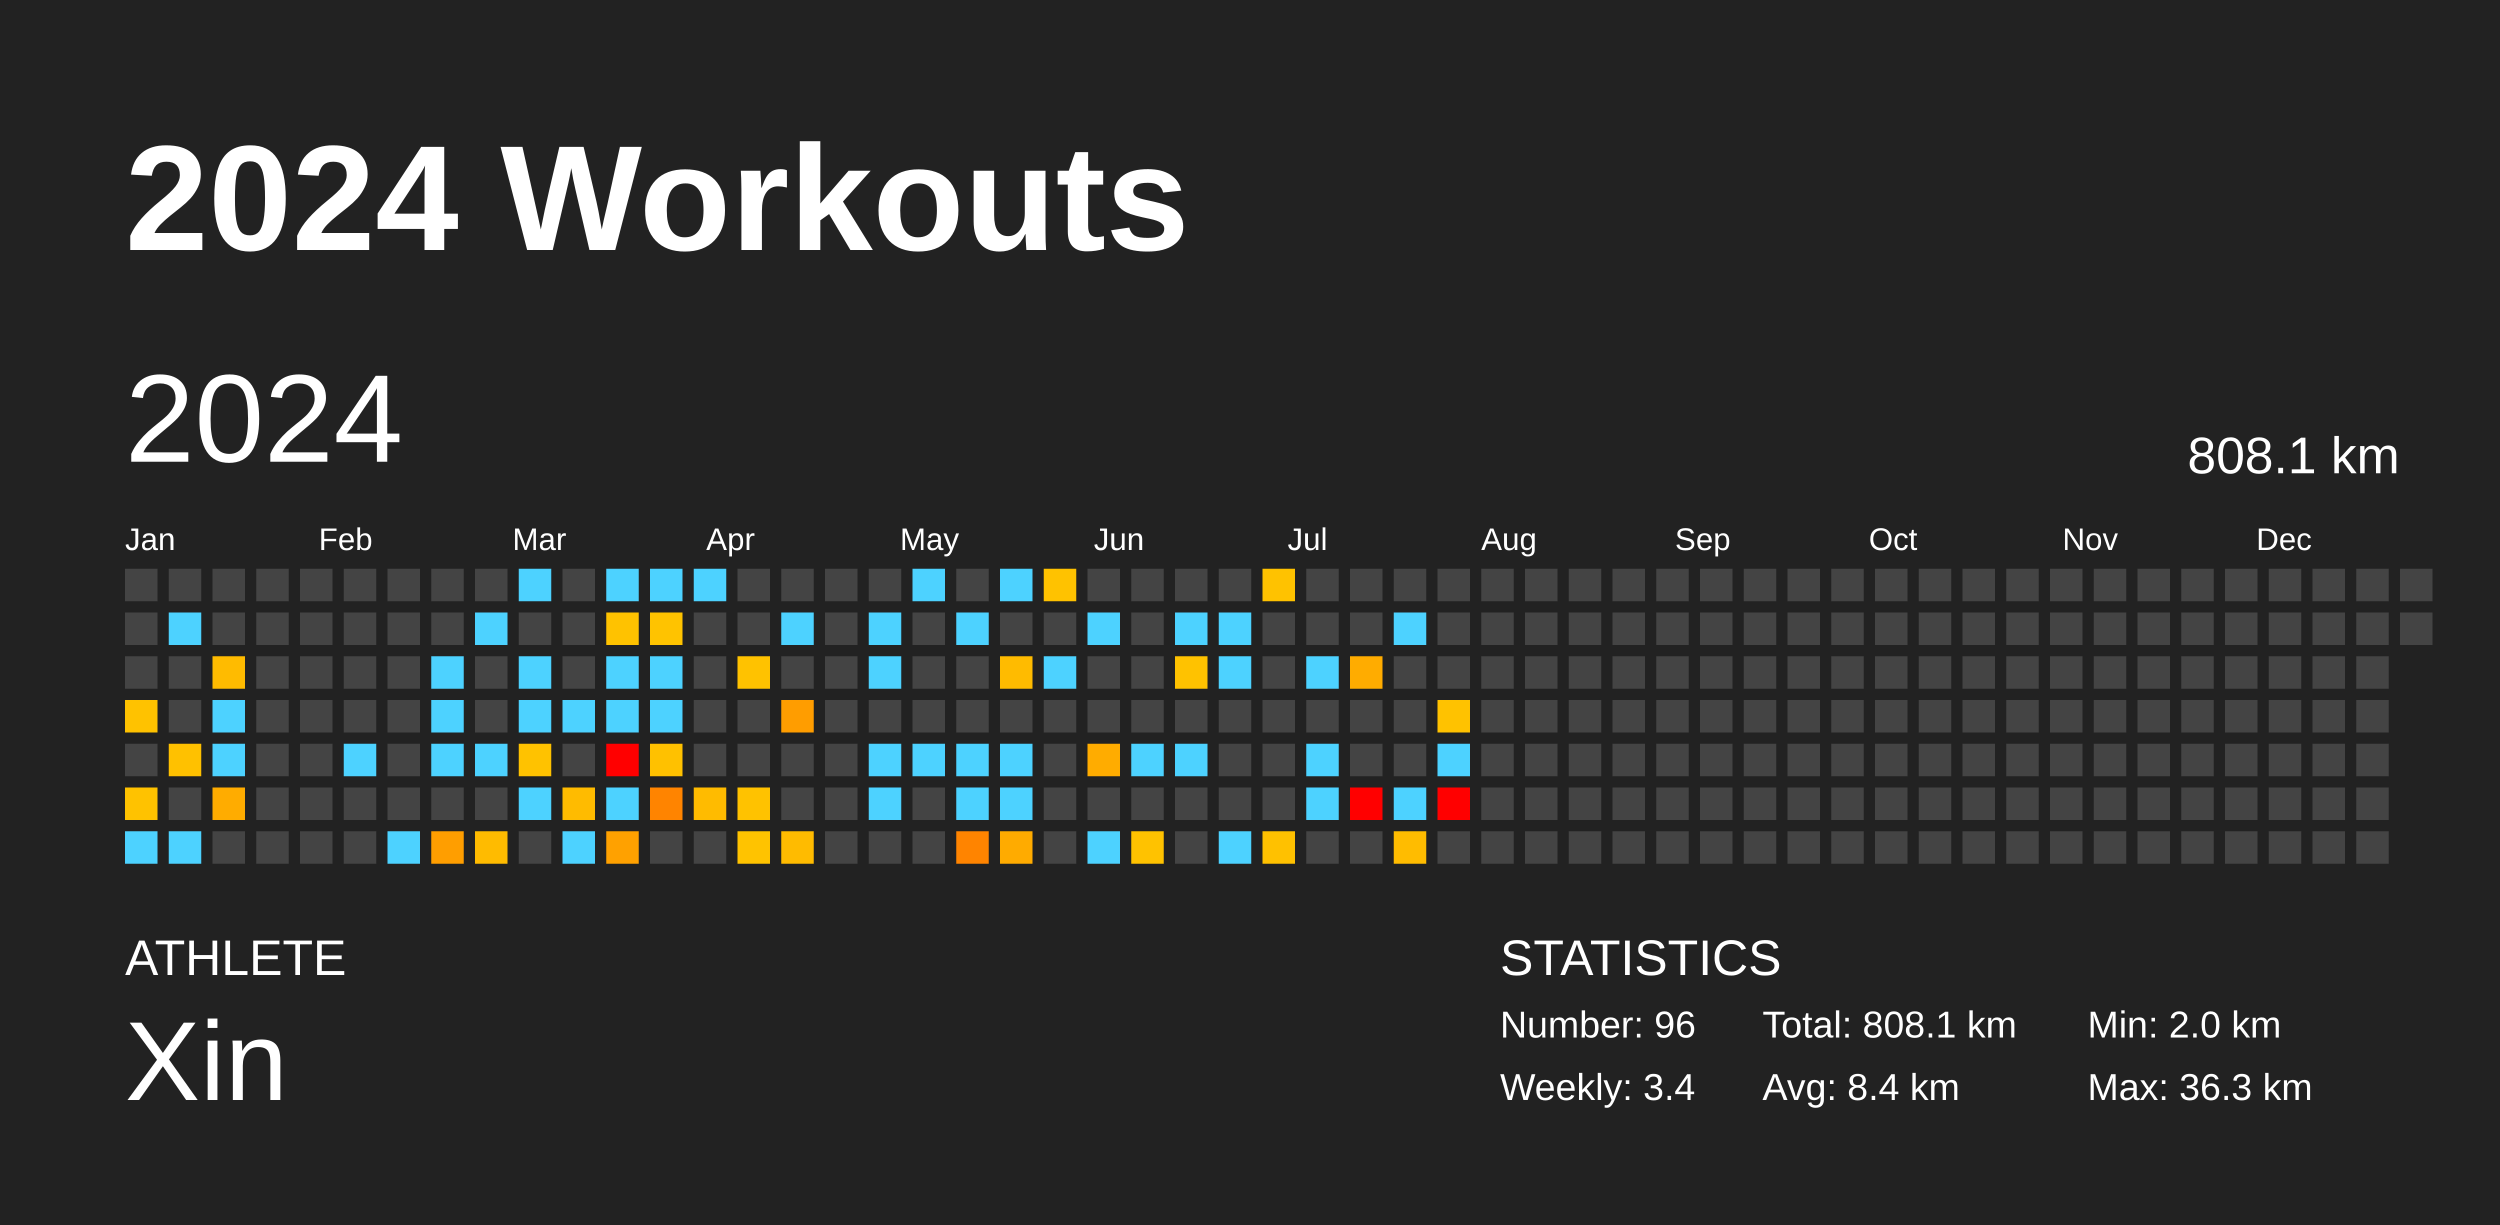
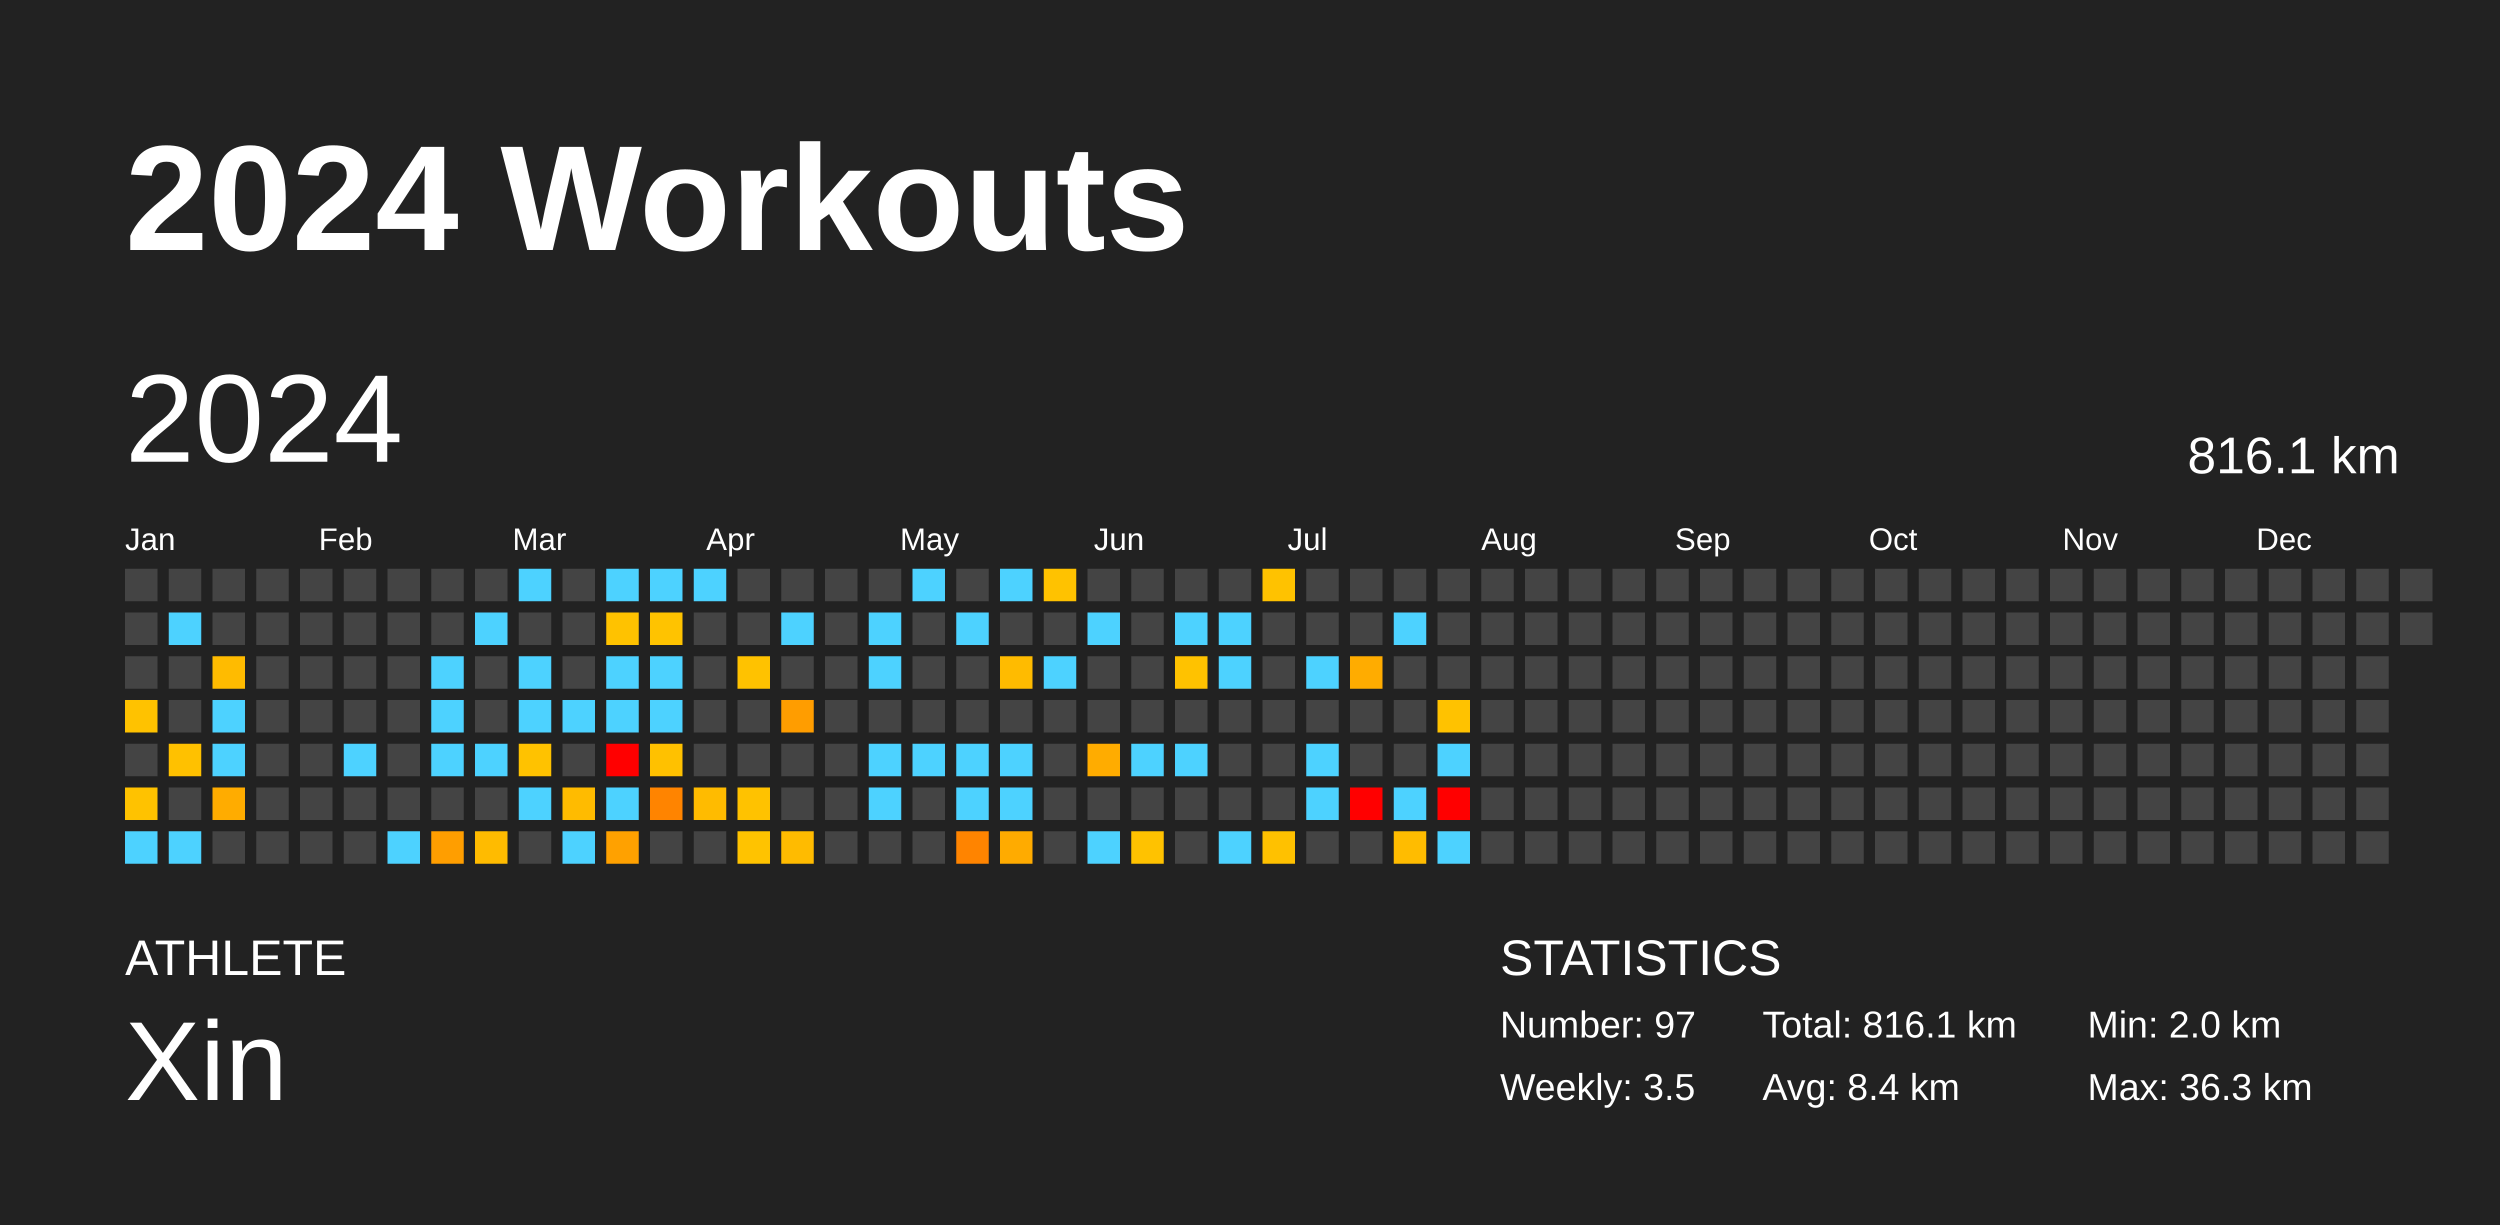
<svg xmlns="http://www.w3.org/2000/svg" baseProfile="full" height="98mm" version="1.1" viewBox="0,0,200,98" width="200mm">
  <defs />
  <rect fill="#222222" height="98" width="200" x="0" y="0" />
  <text fill="#FFFFFF" style="font-size:12px; font-family:Arial; font-weight:bold;" x="10" y="20">2024 Workouts</text>
  <text fill="#FFFFFF" style="font-size:4px; font-family:Arial" x="10" y="78">ATHLETE</text>
  <text fill="#FFFFFF" style="font-size:9px; font-family:Arial" x="10" y="88">Xin</text>
  <text fill="#FFFFFF" style="font-size:4px; font-family:Arial" x="120" y="78">STATISTICS</text>
-   <text fill="#FFFFFF" style="font-size:3px; font-family:Arial" x="120" y="83">Number: 96</text>
-   <text fill="#FFFFFF" style="font-size:3px; font-family:Arial" x="120" y="88">Weekly: 3.4</text>
-   <text fill="#FFFFFF" style="font-size:3px; font-family:Arial" x="141" y="83">Total: 808.1 km</text>
+   <text fill="#FFFFFF" style="font-size:3px; font-family:Arial" x="120" y="83">Number: 97</text>
+   <text fill="#FFFFFF" style="font-size:3px; font-family:Arial" x="120" y="88">Weekly: 3.5</text>
+   <text fill="#FFFFFF" style="font-size:3px; font-family:Arial" x="141" y="83">Total: 816.1 km</text>
  <text fill="#FFFFFF" style="font-size:3px; font-family:Arial" x="141" y="88">Avg: 8.4 km</text>
  <text fill="#FFFFFF" style="font-size:3px; font-family:Arial" x="167" y="83">Min: 2.0 km</text>
  <text fill="#FFFFFF" style="font-size:3px; font-family:Arial" x="167" y="88">Max: 36.3 km</text>
  <text dominant-baseline="hanging" fill="#FFFFFF" style="font-size:10.0px; font-family:Arial;" x="10" y="30">2024</text>
-   <text dominant-baseline="hanging" fill="#FFFFFF" style="font-size:4.125px; font-family:Arial;" x="175" y="35">808.1 km</text>
+   <text dominant-baseline="hanging" fill="#FFFFFF" style="font-size:4.125px; font-family:Arial;" x="175" y="35">816.1 km</text>
  <text fill="#FFFFFF" style="font-size:2.5px; font-family:Arial" x="10.0" y="44">Jan</text>
  <text fill="#FFFFFF" style="font-size:2.5px; font-family:Arial" x="25.5" y="44">Feb</text>
  <text fill="#FFFFFF" style="font-size:2.5px; font-family:Arial" x="41.0" y="44">Mar</text>
  <text fill="#FFFFFF" style="font-size:2.5px; font-family:Arial" x="56.5" y="44">Apr</text>
  <text fill="#FFFFFF" style="font-size:2.5px; font-family:Arial" x="72.0" y="44">May</text>
  <text fill="#FFFFFF" style="font-size:2.5px; font-family:Arial" x="87.5" y="44">Jun</text>
  <text fill="#FFFFFF" style="font-size:2.5px; font-family:Arial" x="103.0" y="44">Jul</text>
  <text fill="#FFFFFF" style="font-size:2.5px; font-family:Arial" x="118.5" y="44">Aug</text>
  <text fill="#FFFFFF" style="font-size:2.5px; font-family:Arial" x="134.0" y="44">Sep</text>
  <text fill="#FFFFFF" style="font-size:2.5px; font-family:Arial" x="149.5" y="44">Oct</text>
  <text fill="#FFFFFF" style="font-size:2.5px; font-family:Arial" x="165.0" y="44">Nov</text>
  <text fill="#FFFFFF" style="font-size:2.5px; font-family:Arial" x="180.5" y="44">Dec</text>
  <rect fill="#444444" height="2.6" width="2.6" x="10.0" y="45.5" />
  <rect fill="#444444" height="2.6" width="2.6" x="10.0" y="49.0" />
  <rect fill="#444444" height="2.6" width="2.6" x="10.0" y="52.5" />
  <rect fill="#ffc200" height="2.6" width="2.6" x="10.0" y="56.0" />
  <rect fill="#444444" height="2.6" width="2.6" x="10.0" y="59.5" />
  <rect fill="#ffc200" height="2.6" width="2.6" x="10.0" y="63.0" />
  <rect fill="#4dd2ff" height="2.6" width="2.6" x="10.0" y="66.5" />
  <rect fill="#444444" height="2.6" width="2.6" x="13.5" y="45.5" />
  <rect fill="#4dd2ff" height="2.6" width="2.6" x="13.5" y="49.0" />
  <rect fill="#444444" height="2.6" width="2.6" x="13.5" y="52.5" />
  <rect fill="#444444" height="2.6" width="2.6" x="13.5" y="56.0" />
  <rect fill="#ffc100" height="2.6" width="2.6" x="13.5" y="59.5" />
  <rect fill="#444444" height="2.6" width="2.6" x="13.5" y="63.0" />
  <rect fill="#4dd2ff" height="2.6" width="2.6" x="13.5" y="66.5" />
  <rect fill="#444444" height="2.6" width="2.6" x="17.0" y="45.5" />
  <rect fill="#444444" height="2.6" width="2.6" x="17.0" y="49.0" />
  <rect fill="#ffbb00" height="2.6" width="2.6" x="17.0" y="52.5" />
  <rect fill="#4dd2ff" height="2.6" width="2.6" x="17.0" y="56.0" />
  <rect fill="#4dd2ff" height="2.6" width="2.6" x="17.0" y="59.5" />
  <rect fill="#ffac00" height="2.6" width="2.6" x="17.0" y="63.0" />
  <rect fill="#444444" height="2.6" width="2.6" x="17.0" y="66.5" />
  <rect fill="#444444" height="2.6" width="2.6" x="20.5" y="45.5" />
  <rect fill="#444444" height="2.6" width="2.6" x="20.5" y="49.0" />
  <rect fill="#444444" height="2.6" width="2.6" x="20.5" y="52.5" />
  <rect fill="#444444" height="2.6" width="2.6" x="20.5" y="56.0" />
  <rect fill="#444444" height="2.6" width="2.6" x="20.5" y="59.5" />
  <rect fill="#444444" height="2.6" width="2.6" x="20.5" y="63.0" />
  <rect fill="#444444" height="2.6" width="2.6" x="20.5" y="66.5" />
  <rect fill="#444444" height="2.6" width="2.6" x="24.0" y="45.5" />
  <rect fill="#444444" height="2.6" width="2.6" x="24.0" y="49.0" />
  <rect fill="#444444" height="2.6" width="2.6" x="24.0" y="52.5" />
  <rect fill="#444444" height="2.6" width="2.6" x="24.0" y="56.0" />
  <rect fill="#444444" height="2.6" width="2.6" x="24.0" y="59.5" />
  <rect fill="#444444" height="2.6" width="2.6" x="24.0" y="63.0" />
  <rect fill="#444444" height="2.6" width="2.6" x="24.0" y="66.5" />
  <rect fill="#444444" height="2.6" width="2.6" x="27.5" y="45.5" />
  <rect fill="#444444" height="2.6" width="2.6" x="27.5" y="49.0" />
  <rect fill="#444444" height="2.6" width="2.6" x="27.5" y="52.5" />
  <rect fill="#444444" height="2.6" width="2.6" x="27.5" y="56.0" />
  <rect fill="#4dd2ff" height="2.6" width="2.6" x="27.5" y="59.5" />
  <rect fill="#444444" height="2.6" width="2.6" x="27.5" y="63.0" />
  <rect fill="#444444" height="2.6" width="2.6" x="27.5" y="66.5" />
  <rect fill="#444444" height="2.6" width="2.6" x="31.0" y="45.5" />
  <rect fill="#444444" height="2.6" width="2.6" x="31.0" y="49.0" />
  <rect fill="#444444" height="2.6" width="2.6" x="31.0" y="52.5" />
  <rect fill="#444444" height="2.6" width="2.6" x="31.0" y="56.0" />
  <rect fill="#444444" height="2.6" width="2.6" x="31.0" y="59.5" />
  <rect fill="#444444" height="2.6" width="2.6" x="31.0" y="63.0" />
  <rect fill="#4dd2ff" height="2.6" width="2.6" x="31.0" y="66.5" />
  <rect fill="#444444" height="2.6" width="2.6" x="34.5" y="45.5" />
  <rect fill="#444444" height="2.6" width="2.6" x="34.5" y="49.0" />
  <rect fill="#4dd2ff" height="2.6" width="2.6" x="34.5" y="52.5" />
  <rect fill="#4dd2ff" height="2.6" width="2.6" x="34.5" y="56.0" />
  <rect fill="#4dd2ff" height="2.6" width="2.6" x="34.5" y="59.5" />
  <rect fill="#444444" height="2.6" width="2.6" x="34.5" y="63.0" />
  <rect fill="#ff9e00" height="2.6" width="2.6" x="34.5" y="66.5" />
  <rect fill="#444444" height="2.6" width="2.6" x="38.0" y="45.5" />
  <rect fill="#4dd2ff" height="2.6" width="2.6" x="38.0" y="49.0" />
  <rect fill="#444444" height="2.6" width="2.6" x="38.0" y="52.5" />
  <rect fill="#444444" height="2.6" width="2.6" x="38.0" y="56.0" />
  <rect fill="#4dd2ff" height="2.6" width="2.6" x="38.0" y="59.5" />
  <rect fill="#444444" height="2.6" width="2.6" x="38.0" y="63.0" />
  <rect fill="#ffbb00" height="2.6" width="2.6" x="38.0" y="66.5" />
  <rect fill="#4dd2ff" height="2.6" width="2.6" x="41.5" y="45.5" />
  <rect fill="#444444" height="2.6" width="2.6" x="41.5" y="49.0" />
  <rect fill="#4dd2ff" height="2.6" width="2.6" x="41.5" y="52.5" />
  <rect fill="#4dd2ff" height="2.6" width="2.6" x="41.5" y="56.0" />
  <rect fill="#ffc200" height="2.6" width="2.6" x="41.5" y="59.5" />
  <rect fill="#4dd2ff" height="2.6" width="2.6" x="41.5" y="63.0" />
  <rect fill="#444444" height="2.6" width="2.6" x="41.5" y="66.5" />
  <rect fill="#444444" height="2.6" width="2.6" x="45.0" y="45.5" />
  <rect fill="#444444" height="2.6" width="2.6" x="45.0" y="49.0" />
  <rect fill="#444444" height="2.6" width="2.6" x="45.0" y="52.5" />
  <rect fill="#4dd2ff" height="2.6" width="2.6" x="45.0" y="56.0" />
  <rect fill="#444444" height="2.6" width="2.6" x="45.0" y="59.5" />
  <rect fill="#ffbb00" height="2.6" width="2.6" x="45.0" y="63.0" />
  <rect fill="#4dd2ff" height="2.6" width="2.6" x="45.0" y="66.5" />
  <rect fill="#4dd2ff" height="2.6" width="2.6" x="48.5" y="45.5" />
  <rect fill="#ffc200" height="2.6" width="2.6" x="48.5" y="49.0" />
  <rect fill="#4dd2ff" height="2.6" width="2.6" x="48.5" y="52.5" />
  <rect fill="#4dd2ff" height="2.6" width="2.6" x="48.5" y="56.0" />
  <rect fill="red" height="2.6" width="2.6" x="48.5" y="59.5" />
  <rect fill="#4dd2ff" height="2.6" width="2.6" x="48.5" y="63.0" />
  <rect fill="#ffa100" height="2.6" width="2.6" x="48.5" y="66.5" />
  <rect fill="#4dd2ff" height="2.6" width="2.6" x="52.0" y="45.5" />
  <rect fill="#ffc300" height="2.6" width="2.6" x="52.0" y="49.0" />
  <rect fill="#4dd2ff" height="2.6" width="2.6" x="52.0" y="52.5" />
  <rect fill="#4dd2ff" height="2.6" width="2.6" x="52.0" y="56.0" />
  <rect fill="#ffc100" height="2.6" width="2.6" x="52.0" y="59.5" />
  <rect fill="#ff8400" height="2.6" width="2.6" x="52.0" y="63.0" />
  <rect fill="#444444" height="2.6" width="2.6" x="52.0" y="66.5" />
  <rect fill="#4dd2ff" height="2.6" width="2.6" x="55.5" y="45.5" />
  <rect fill="#444444" height="2.6" width="2.6" x="55.5" y="49.0" />
  <rect fill="#444444" height="2.6" width="2.6" x="55.5" y="52.5" />
  <rect fill="#444444" height="2.6" width="2.6" x="55.5" y="56.0" />
  <rect fill="#444444" height="2.6" width="2.6" x="55.5" y="59.5" />
  <rect fill="#ffbb00" height="2.6" width="2.6" x="55.5" y="63.0" />
  <rect fill="#444444" height="2.6" width="2.6" x="55.5" y="66.5" />
  <rect fill="#444444" height="2.6" width="2.6" x="59.0" y="45.5" />
  <rect fill="#444444" height="2.6" width="2.6" x="59.0" y="49.0" />
  <rect fill="#ffc200" height="2.6" width="2.6" x="59.0" y="52.5" />
  <rect fill="#444444" height="2.6" width="2.6" x="59.0" y="56.0" />
  <rect fill="#444444" height="2.6" width="2.6" x="59.0" y="59.5" />
  <rect fill="#ffc200" height="2.6" width="2.6" x="59.0" y="63.0" />
  <rect fill="#ffc300" height="2.6" width="2.6" x="59.0" y="66.5" />
  <rect fill="#444444" height="2.6" width="2.6" x="62.5" y="45.5" />
  <rect fill="#4dd2ff" height="2.6" width="2.6" x="62.5" y="49.0" />
  <rect fill="#444444" height="2.6" width="2.6" x="62.5" y="52.5" />
  <rect fill="#ff9d00" height="2.6" width="2.6" x="62.5" y="56.0" />
  <rect fill="#444444" height="2.6" width="2.6" x="62.5" y="59.5" />
  <rect fill="#444444" height="2.6" width="2.6" x="62.5" y="63.0" />
  <rect fill="#ffbb00" height="2.6" width="2.6" x="62.5" y="66.5" />
  <rect fill="#444444" height="2.6" width="2.6" x="66.0" y="45.5" />
  <rect fill="#444444" height="2.6" width="2.6" x="66.0" y="49.0" />
  <rect fill="#444444" height="2.6" width="2.6" x="66.0" y="52.5" />
  <rect fill="#444444" height="2.6" width="2.6" x="66.0" y="56.0" />
  <rect fill="#444444" height="2.6" width="2.6" x="66.0" y="59.5" />
  <rect fill="#444444" height="2.6" width="2.6" x="66.0" y="63.0" />
  <rect fill="#444444" height="2.6" width="2.6" x="66.0" y="66.5" />
  <rect fill="#444444" height="2.6" width="2.6" x="69.5" y="45.5" />
  <rect fill="#4dd2ff" height="2.6" width="2.6" x="69.5" y="49.0" />
  <rect fill="#4dd2ff" height="2.6" width="2.6" x="69.5" y="52.5" />
  <rect fill="#444444" height="2.6" width="2.6" x="69.5" y="56.0" />
  <rect fill="#4dd2ff" height="2.6" width="2.6" x="69.5" y="59.5" />
  <rect fill="#4dd2ff" height="2.6" width="2.6" x="69.5" y="63.0" />
  <rect fill="#444444" height="2.6" width="2.6" x="69.5" y="66.5" />
  <rect fill="#4dd2ff" height="2.6" width="2.6" x="73.0" y="45.5" />
  <rect fill="#444444" height="2.6" width="2.6" x="73.0" y="49.0" />
  <rect fill="#444444" height="2.6" width="2.6" x="73.0" y="52.5" />
  <rect fill="#444444" height="2.6" width="2.6" x="73.0" y="56.0" />
  <rect fill="#4dd2ff" height="2.6" width="2.6" x="73.0" y="59.5" />
  <rect fill="#444444" height="2.6" width="2.6" x="73.0" y="63.0" />
  <rect fill="#444444" height="2.6" width="2.6" x="73.0" y="66.5" />
  <rect fill="#444444" height="2.6" width="2.6" x="76.5" y="45.5" />
  <rect fill="#4dd2ff" height="2.6" width="2.6" x="76.5" y="49.0" />
  <rect fill="#444444" height="2.6" width="2.6" x="76.5" y="52.5" />
  <rect fill="#444444" height="2.6" width="2.6" x="76.5" y="56.0" />
  <rect fill="#4dd2ff" height="2.6" width="2.6" x="76.5" y="59.5" />
  <rect fill="#4dd2ff" height="2.6" width="2.6" x="76.5" y="63.0" />
  <rect fill="#ff8400" height="2.6" width="2.6" x="76.5" y="66.5" />
  <rect fill="#4dd2ff" height="2.6" width="2.6" x="80.0" y="45.5" />
  <rect fill="#444444" height="2.6" width="2.6" x="80.0" y="49.0" />
  <rect fill="#ffbb00" height="2.6" width="2.6" x="80.0" y="52.5" />
  <rect fill="#444444" height="2.6" width="2.6" x="80.0" y="56.0" />
  <rect fill="#4dd2ff" height="2.6" width="2.6" x="80.0" y="59.5" />
  <rect fill="#4dd2ff" height="2.6" width="2.6" x="80.0" y="63.0" />
  <rect fill="#ffab00" height="2.6" width="2.6" x="80.0" y="66.5" />
  <rect fill="#ffc200" height="2.6" width="2.6" x="83.5" y="45.5" />
  <rect fill="#444444" height="2.6" width="2.6" x="83.5" y="49.0" />
  <rect fill="#4dd2ff" height="2.6" width="2.6" x="83.5" y="52.5" />
  <rect fill="#444444" height="2.6" width="2.6" x="83.5" y="56.0" />
  <rect fill="#444444" height="2.6" width="2.6" x="83.5" y="59.5" />
  <rect fill="#444444" height="2.6" width="2.6" x="83.5" y="63.0" />
  <rect fill="#444444" height="2.6" width="2.6" x="83.5" y="66.5" />
  <rect fill="#444444" height="2.6" width="2.6" x="87.0" y="45.5" />
  <rect fill="#4dd2ff" height="2.6" width="2.6" x="87.0" y="49.0" />
  <rect fill="#444444" height="2.6" width="2.6" x="87.0" y="52.5" />
  <rect fill="#444444" height="2.6" width="2.6" x="87.0" y="56.0" />
  <rect fill="#ffac00" height="2.6" width="2.6" x="87.0" y="59.5" />
  <rect fill="#444444" height="2.6" width="2.6" x="87.0" y="63.0" />
  <rect fill="#4dd2ff" height="2.6" width="2.6" x="87.0" y="66.5" />
  <rect fill="#444444" height="2.6" width="2.6" x="90.5" y="45.5" />
  <rect fill="#444444" height="2.6" width="2.6" x="90.5" y="49.0" />
  <rect fill="#444444" height="2.6" width="2.6" x="90.5" y="52.5" />
  <rect fill="#444444" height="2.6" width="2.6" x="90.5" y="56.0" />
  <rect fill="#4dd2ff" height="2.6" width="2.6" x="90.5" y="59.5" />
  <rect fill="#444444" height="2.6" width="2.6" x="90.5" y="63.0" />
  <rect fill="#ffc200" height="2.6" width="2.6" x="90.5" y="66.5" />
  <rect fill="#444444" height="2.6" width="2.6" x="94.0" y="45.5" />
  <rect fill="#4dd2ff" height="2.6" width="2.6" x="94.0" y="49.0" />
  <rect fill="#ffc200" height="2.6" width="2.6" x="94.0" y="52.5" />
  <rect fill="#444444" height="2.6" width="2.6" x="94.0" y="56.0" />
  <rect fill="#4dd2ff" height="2.6" width="2.6" x="94.0" y="59.5" />
  <rect fill="#444444" height="2.6" width="2.6" x="94.0" y="63.0" />
  <rect fill="#444444" height="2.6" width="2.6" x="94.0" y="66.5" />
  <rect fill="#444444" height="2.6" width="2.6" x="97.5" y="45.5" />
  <rect fill="#4dd2ff" height="2.6" width="2.6" x="97.5" y="49.0" />
  <rect fill="#4dd2ff" height="2.6" width="2.6" x="97.5" y="52.5" />
  <rect fill="#444444" height="2.6" width="2.6" x="97.5" y="56.0" />
  <rect fill="#444444" height="2.6" width="2.6" x="97.5" y="59.5" />
  <rect fill="#444444" height="2.6" width="2.6" x="97.5" y="63.0" />
  <rect fill="#4dd2ff" height="2.6" width="2.6" x="97.5" y="66.5" />
  <rect fill="#ffc200" height="2.6" width="2.6" x="101.0" y="45.5" />
  <rect fill="#444444" height="2.6" width="2.6" x="101.0" y="49.0" />
  <rect fill="#444444" height="2.6" width="2.6" x="101.0" y="52.5" />
  <rect fill="#444444" height="2.6" width="2.6" x="101.0" y="56.0" />
  <rect fill="#444444" height="2.6" width="2.6" x="101.0" y="59.5" />
  <rect fill="#444444" height="2.6" width="2.6" x="101.0" y="63.0" />
  <rect fill="#ffc100" height="2.6" width="2.6" x="101.0" y="66.5" />
  <rect fill="#444444" height="2.6" width="2.6" x="104.5" y="45.5" />
  <rect fill="#444444" height="2.6" width="2.6" x="104.5" y="49.0" />
  <rect fill="#4dd2ff" height="2.6" width="2.6" x="104.5" y="52.5" />
  <rect fill="#444444" height="2.6" width="2.6" x="104.5" y="56.0" />
  <rect fill="#4dd2ff" height="2.6" width="2.6" x="104.5" y="59.5" />
  <rect fill="#4dd2ff" height="2.6" width="2.6" x="104.5" y="63.0" />
  <rect fill="#444444" height="2.6" width="2.6" x="104.5" y="66.5" />
  <rect fill="#444444" height="2.6" width="2.6" x="108.0" y="45.5" />
  <rect fill="#444444" height="2.6" width="2.6" x="108.0" y="49.0" />
  <rect fill="#ffac00" height="2.6" width="2.6" x="108.0" y="52.5" />
  <rect fill="#444444" height="2.6" width="2.6" x="108.0" y="56.0" />
  <rect fill="#444444" height="2.6" width="2.6" x="108.0" y="59.5" />
  <rect fill="red" height="2.6" width="2.6" x="108.0" y="63.0" />
  <rect fill="#444444" height="2.6" width="2.6" x="108.0" y="66.5" />
  <rect fill="#444444" height="2.6" width="2.6" x="111.5" y="45.5" />
  <rect fill="#4dd2ff" height="2.6" width="2.6" x="111.5" y="49.0" />
  <rect fill="#444444" height="2.6" width="2.6" x="111.5" y="52.5" />
  <rect fill="#444444" height="2.6" width="2.6" x="111.5" y="56.0" />
  <rect fill="#444444" height="2.6" width="2.6" x="111.5" y="59.5" />
  <rect fill="#4dd2ff" height="2.6" width="2.6" x="111.5" y="63.0" />
  <rect fill="#ffbc00" height="2.6" width="2.6" x="111.5" y="66.5" />
  <rect fill="#444444" height="2.6" width="2.6" x="115.0" y="45.5" />
  <rect fill="#444444" height="2.6" width="2.6" x="115.0" y="49.0" />
  <rect fill="#444444" height="2.6" width="2.6" x="115.0" y="52.5" />
  <rect fill="#ffc200" height="2.6" width="2.6" x="115.0" y="56.0" />
  <rect fill="#4dd2ff" height="2.6" width="2.6" x="115.0" y="59.5" />
  <rect fill="red" height="2.6" width="2.6" x="115.0" y="63.0" />
-   <rect fill="#444444" height="2.6" width="2.6" x="115.0" y="66.5" />
+   <rect fill="#4dd2ff" height="2.6" width="2.6" x="115.0" y="66.5" />
  <rect fill="#444444" height="2.6" width="2.6" x="118.5" y="45.5" />
  <rect fill="#444444" height="2.6" width="2.6" x="118.5" y="49.0" />
  <rect fill="#444444" height="2.6" width="2.6" x="118.5" y="52.5" />
  <rect fill="#444444" height="2.6" width="2.6" x="118.5" y="56.0" />
  <rect fill="#444444" height="2.6" width="2.6" x="118.5" y="59.5" />
  <rect fill="#444444" height="2.6" width="2.6" x="118.5" y="63.0" />
  <rect fill="#444444" height="2.6" width="2.6" x="118.5" y="66.5" />
  <rect fill="#444444" height="2.6" width="2.6" x="122.0" y="45.5" />
  <rect fill="#444444" height="2.6" width="2.6" x="122.0" y="49.0" />
  <rect fill="#444444" height="2.6" width="2.6" x="122.0" y="52.5" />
  <rect fill="#444444" height="2.6" width="2.6" x="122.0" y="56.0" />
  <rect fill="#444444" height="2.6" width="2.6" x="122.0" y="59.5" />
  <rect fill="#444444" height="2.6" width="2.6" x="122.0" y="63.0" />
  <rect fill="#444444" height="2.6" width="2.6" x="122.0" y="66.5" />
  <rect fill="#444444" height="2.6" width="2.6" x="125.5" y="45.5" />
  <rect fill="#444444" height="2.6" width="2.6" x="125.5" y="49.0" />
  <rect fill="#444444" height="2.6" width="2.6" x="125.5" y="52.5" />
  <rect fill="#444444" height="2.6" width="2.6" x="125.5" y="56.0" />
  <rect fill="#444444" height="2.6" width="2.6" x="125.5" y="59.5" />
  <rect fill="#444444" height="2.6" width="2.6" x="125.5" y="63.0" />
  <rect fill="#444444" height="2.6" width="2.6" x="125.5" y="66.5" />
  <rect fill="#444444" height="2.6" width="2.6" x="129.0" y="45.5" />
  <rect fill="#444444" height="2.6" width="2.6" x="129.0" y="49.0" />
  <rect fill="#444444" height="2.6" width="2.6" x="129.0" y="52.5" />
  <rect fill="#444444" height="2.6" width="2.6" x="129.0" y="56.0" />
  <rect fill="#444444" height="2.6" width="2.6" x="129.0" y="59.5" />
  <rect fill="#444444" height="2.6" width="2.6" x="129.0" y="63.0" />
  <rect fill="#444444" height="2.6" width="2.6" x="129.0" y="66.5" />
  <rect fill="#444444" height="2.6" width="2.6" x="132.5" y="45.5" />
  <rect fill="#444444" height="2.6" width="2.6" x="132.5" y="49.0" />
  <rect fill="#444444" height="2.6" width="2.6" x="132.5" y="52.5" />
  <rect fill="#444444" height="2.6" width="2.6" x="132.5" y="56.0" />
  <rect fill="#444444" height="2.6" width="2.6" x="132.5" y="59.5" />
  <rect fill="#444444" height="2.6" width="2.6" x="132.5" y="63.0" />
  <rect fill="#444444" height="2.6" width="2.6" x="132.5" y="66.5" />
  <rect fill="#444444" height="2.6" width="2.6" x="136.0" y="45.5" />
  <rect fill="#444444" height="2.6" width="2.6" x="136.0" y="49.0" />
  <rect fill="#444444" height="2.6" width="2.6" x="136.0" y="52.5" />
  <rect fill="#444444" height="2.6" width="2.6" x="136.0" y="56.0" />
  <rect fill="#444444" height="2.6" width="2.6" x="136.0" y="59.5" />
  <rect fill="#444444" height="2.6" width="2.6" x="136.0" y="63.0" />
  <rect fill="#444444" height="2.6" width="2.6" x="136.0" y="66.5" />
  <rect fill="#444444" height="2.6" width="2.6" x="139.5" y="45.5" />
  <rect fill="#444444" height="2.6" width="2.6" x="139.5" y="49.0" />
  <rect fill="#444444" height="2.6" width="2.6" x="139.5" y="52.5" />
  <rect fill="#444444" height="2.6" width="2.6" x="139.5" y="56.0" />
  <rect fill="#444444" height="2.6" width="2.6" x="139.5" y="59.5" />
  <rect fill="#444444" height="2.6" width="2.6" x="139.5" y="63.0" />
  <rect fill="#444444" height="2.6" width="2.6" x="139.5" y="66.5" />
  <rect fill="#444444" height="2.6" width="2.6" x="143.0" y="45.5" />
  <rect fill="#444444" height="2.6" width="2.6" x="143.0" y="49.0" />
  <rect fill="#444444" height="2.6" width="2.6" x="143.0" y="52.5" />
  <rect fill="#444444" height="2.6" width="2.6" x="143.0" y="56.0" />
  <rect fill="#444444" height="2.6" width="2.6" x="143.0" y="59.5" />
  <rect fill="#444444" height="2.6" width="2.6" x="143.0" y="63.0" />
  <rect fill="#444444" height="2.6" width="2.6" x="143.0" y="66.5" />
  <rect fill="#444444" height="2.6" width="2.6" x="146.5" y="45.5" />
  <rect fill="#444444" height="2.6" width="2.6" x="146.5" y="49.0" />
  <rect fill="#444444" height="2.6" width="2.6" x="146.5" y="52.5" />
  <rect fill="#444444" height="2.6" width="2.6" x="146.5" y="56.0" />
  <rect fill="#444444" height="2.6" width="2.6" x="146.5" y="59.5" />
  <rect fill="#444444" height="2.6" width="2.6" x="146.5" y="63.0" />
  <rect fill="#444444" height="2.6" width="2.6" x="146.5" y="66.5" />
  <rect fill="#444444" height="2.6" width="2.6" x="150.0" y="45.5" />
  <rect fill="#444444" height="2.6" width="2.6" x="150.0" y="49.0" />
  <rect fill="#444444" height="2.6" width="2.6" x="150.0" y="52.5" />
  <rect fill="#444444" height="2.6" width="2.6" x="150.0" y="56.0" />
  <rect fill="#444444" height="2.6" width="2.6" x="150.0" y="59.5" />
  <rect fill="#444444" height="2.6" width="2.6" x="150.0" y="63.0" />
  <rect fill="#444444" height="2.6" width="2.6" x="150.0" y="66.5" />
  <rect fill="#444444" height="2.6" width="2.6" x="153.5" y="45.5" />
  <rect fill="#444444" height="2.6" width="2.6" x="153.5" y="49.0" />
  <rect fill="#444444" height="2.6" width="2.6" x="153.5" y="52.5" />
  <rect fill="#444444" height="2.6" width="2.6" x="153.5" y="56.0" />
  <rect fill="#444444" height="2.6" width="2.6" x="153.5" y="59.5" />
  <rect fill="#444444" height="2.6" width="2.6" x="153.5" y="63.0" />
  <rect fill="#444444" height="2.6" width="2.6" x="153.5" y="66.5" />
  <rect fill="#444444" height="2.6" width="2.6" x="157.0" y="45.5" />
  <rect fill="#444444" height="2.6" width="2.6" x="157.0" y="49.0" />
  <rect fill="#444444" height="2.6" width="2.6" x="157.0" y="52.5" />
  <rect fill="#444444" height="2.6" width="2.6" x="157.0" y="56.0" />
  <rect fill="#444444" height="2.6" width="2.6" x="157.0" y="59.5" />
  <rect fill="#444444" height="2.6" width="2.6" x="157.0" y="63.0" />
  <rect fill="#444444" height="2.6" width="2.6" x="157.0" y="66.5" />
  <rect fill="#444444" height="2.6" width="2.6" x="160.5" y="45.5" />
  <rect fill="#444444" height="2.6" width="2.6" x="160.5" y="49.0" />
  <rect fill="#444444" height="2.6" width="2.6" x="160.5" y="52.5" />
  <rect fill="#444444" height="2.6" width="2.6" x="160.5" y="56.0" />
  <rect fill="#444444" height="2.6" width="2.6" x="160.5" y="59.5" />
  <rect fill="#444444" height="2.6" width="2.6" x="160.5" y="63.0" />
  <rect fill="#444444" height="2.6" width="2.6" x="160.5" y="66.5" />
  <rect fill="#444444" height="2.6" width="2.6" x="164.0" y="45.5" />
  <rect fill="#444444" height="2.6" width="2.6" x="164.0" y="49.0" />
  <rect fill="#444444" height="2.6" width="2.6" x="164.0" y="52.5" />
  <rect fill="#444444" height="2.6" width="2.6" x="164.0" y="56.0" />
  <rect fill="#444444" height="2.6" width="2.6" x="164.0" y="59.5" />
  <rect fill="#444444" height="2.6" width="2.6" x="164.0" y="63.0" />
  <rect fill="#444444" height="2.6" width="2.6" x="164.0" y="66.5" />
  <rect fill="#444444" height="2.6" width="2.6" x="167.5" y="45.5" />
  <rect fill="#444444" height="2.6" width="2.6" x="167.5" y="49.0" />
  <rect fill="#444444" height="2.6" width="2.6" x="167.5" y="52.5" />
  <rect fill="#444444" height="2.6" width="2.6" x="167.5" y="56.0" />
  <rect fill="#444444" height="2.6" width="2.6" x="167.5" y="59.5" />
  <rect fill="#444444" height="2.6" width="2.6" x="167.5" y="63.0" />
  <rect fill="#444444" height="2.6" width="2.6" x="167.5" y="66.5" />
  <rect fill="#444444" height="2.6" width="2.6" x="171.0" y="45.5" />
  <rect fill="#444444" height="2.6" width="2.6" x="171.0" y="49.0" />
  <rect fill="#444444" height="2.6" width="2.6" x="171.0" y="52.5" />
  <rect fill="#444444" height="2.6" width="2.6" x="171.0" y="56.0" />
  <rect fill="#444444" height="2.6" width="2.6" x="171.0" y="59.5" />
  <rect fill="#444444" height="2.6" width="2.6" x="171.0" y="63.0" />
  <rect fill="#444444" height="2.6" width="2.6" x="171.0" y="66.5" />
  <rect fill="#444444" height="2.6" width="2.6" x="174.5" y="45.5" />
  <rect fill="#444444" height="2.6" width="2.6" x="174.5" y="49.0" />
  <rect fill="#444444" height="2.6" width="2.6" x="174.5" y="52.5" />
  <rect fill="#444444" height="2.6" width="2.6" x="174.5" y="56.0" />
  <rect fill="#444444" height="2.6" width="2.6" x="174.5" y="59.5" />
  <rect fill="#444444" height="2.6" width="2.6" x="174.5" y="63.0" />
  <rect fill="#444444" height="2.6" width="2.6" x="174.5" y="66.5" />
  <rect fill="#444444" height="2.6" width="2.6" x="178.0" y="45.5" />
  <rect fill="#444444" height="2.6" width="2.6" x="178.0" y="49.0" />
  <rect fill="#444444" height="2.6" width="2.6" x="178.0" y="52.5" />
  <rect fill="#444444" height="2.6" width="2.6" x="178.0" y="56.0" />
  <rect fill="#444444" height="2.6" width="2.6" x="178.0" y="59.5" />
  <rect fill="#444444" height="2.6" width="2.6" x="178.0" y="63.0" />
  <rect fill="#444444" height="2.6" width="2.6" x="178.0" y="66.5" />
  <rect fill="#444444" height="2.6" width="2.6" x="181.5" y="45.5" />
  <rect fill="#444444" height="2.6" width="2.6" x="181.5" y="49.0" />
  <rect fill="#444444" height="2.6" width="2.6" x="181.5" y="52.5" />
  <rect fill="#444444" height="2.6" width="2.6" x="181.5" y="56.0" />
  <rect fill="#444444" height="2.6" width="2.6" x="181.5" y="59.5" />
  <rect fill="#444444" height="2.6" width="2.6" x="181.5" y="63.0" />
  <rect fill="#444444" height="2.6" width="2.6" x="181.5" y="66.5" />
  <rect fill="#444444" height="2.6" width="2.6" x="185.0" y="45.5" />
  <rect fill="#444444" height="2.6" width="2.6" x="185.0" y="49.0" />
  <rect fill="#444444" height="2.6" width="2.6" x="185.0" y="52.5" />
  <rect fill="#444444" height="2.6" width="2.6" x="185.0" y="56.0" />
  <rect fill="#444444" height="2.6" width="2.6" x="185.0" y="59.5" />
  <rect fill="#444444" height="2.6" width="2.6" x="185.0" y="63.0" />
  <rect fill="#444444" height="2.6" width="2.6" x="185.0" y="66.5" />
  <rect fill="#444444" height="2.6" width="2.6" x="188.5" y="45.5" />
  <rect fill="#444444" height="2.6" width="2.6" x="188.5" y="49.0" />
  <rect fill="#444444" height="2.6" width="2.6" x="188.5" y="52.5" />
  <rect fill="#444444" height="2.6" width="2.6" x="188.5" y="56.0" />
  <rect fill="#444444" height="2.6" width="2.6" x="188.5" y="59.5" />
  <rect fill="#444444" height="2.6" width="2.6" x="188.5" y="63.0" />
  <rect fill="#444444" height="2.6" width="2.6" x="188.5" y="66.5" />
  <rect fill="#444444" height="2.6" width="2.6" x="192.0" y="45.5" />
  <rect fill="#444444" height="2.6" width="2.6" x="192.0" y="49.0" />
</svg>
